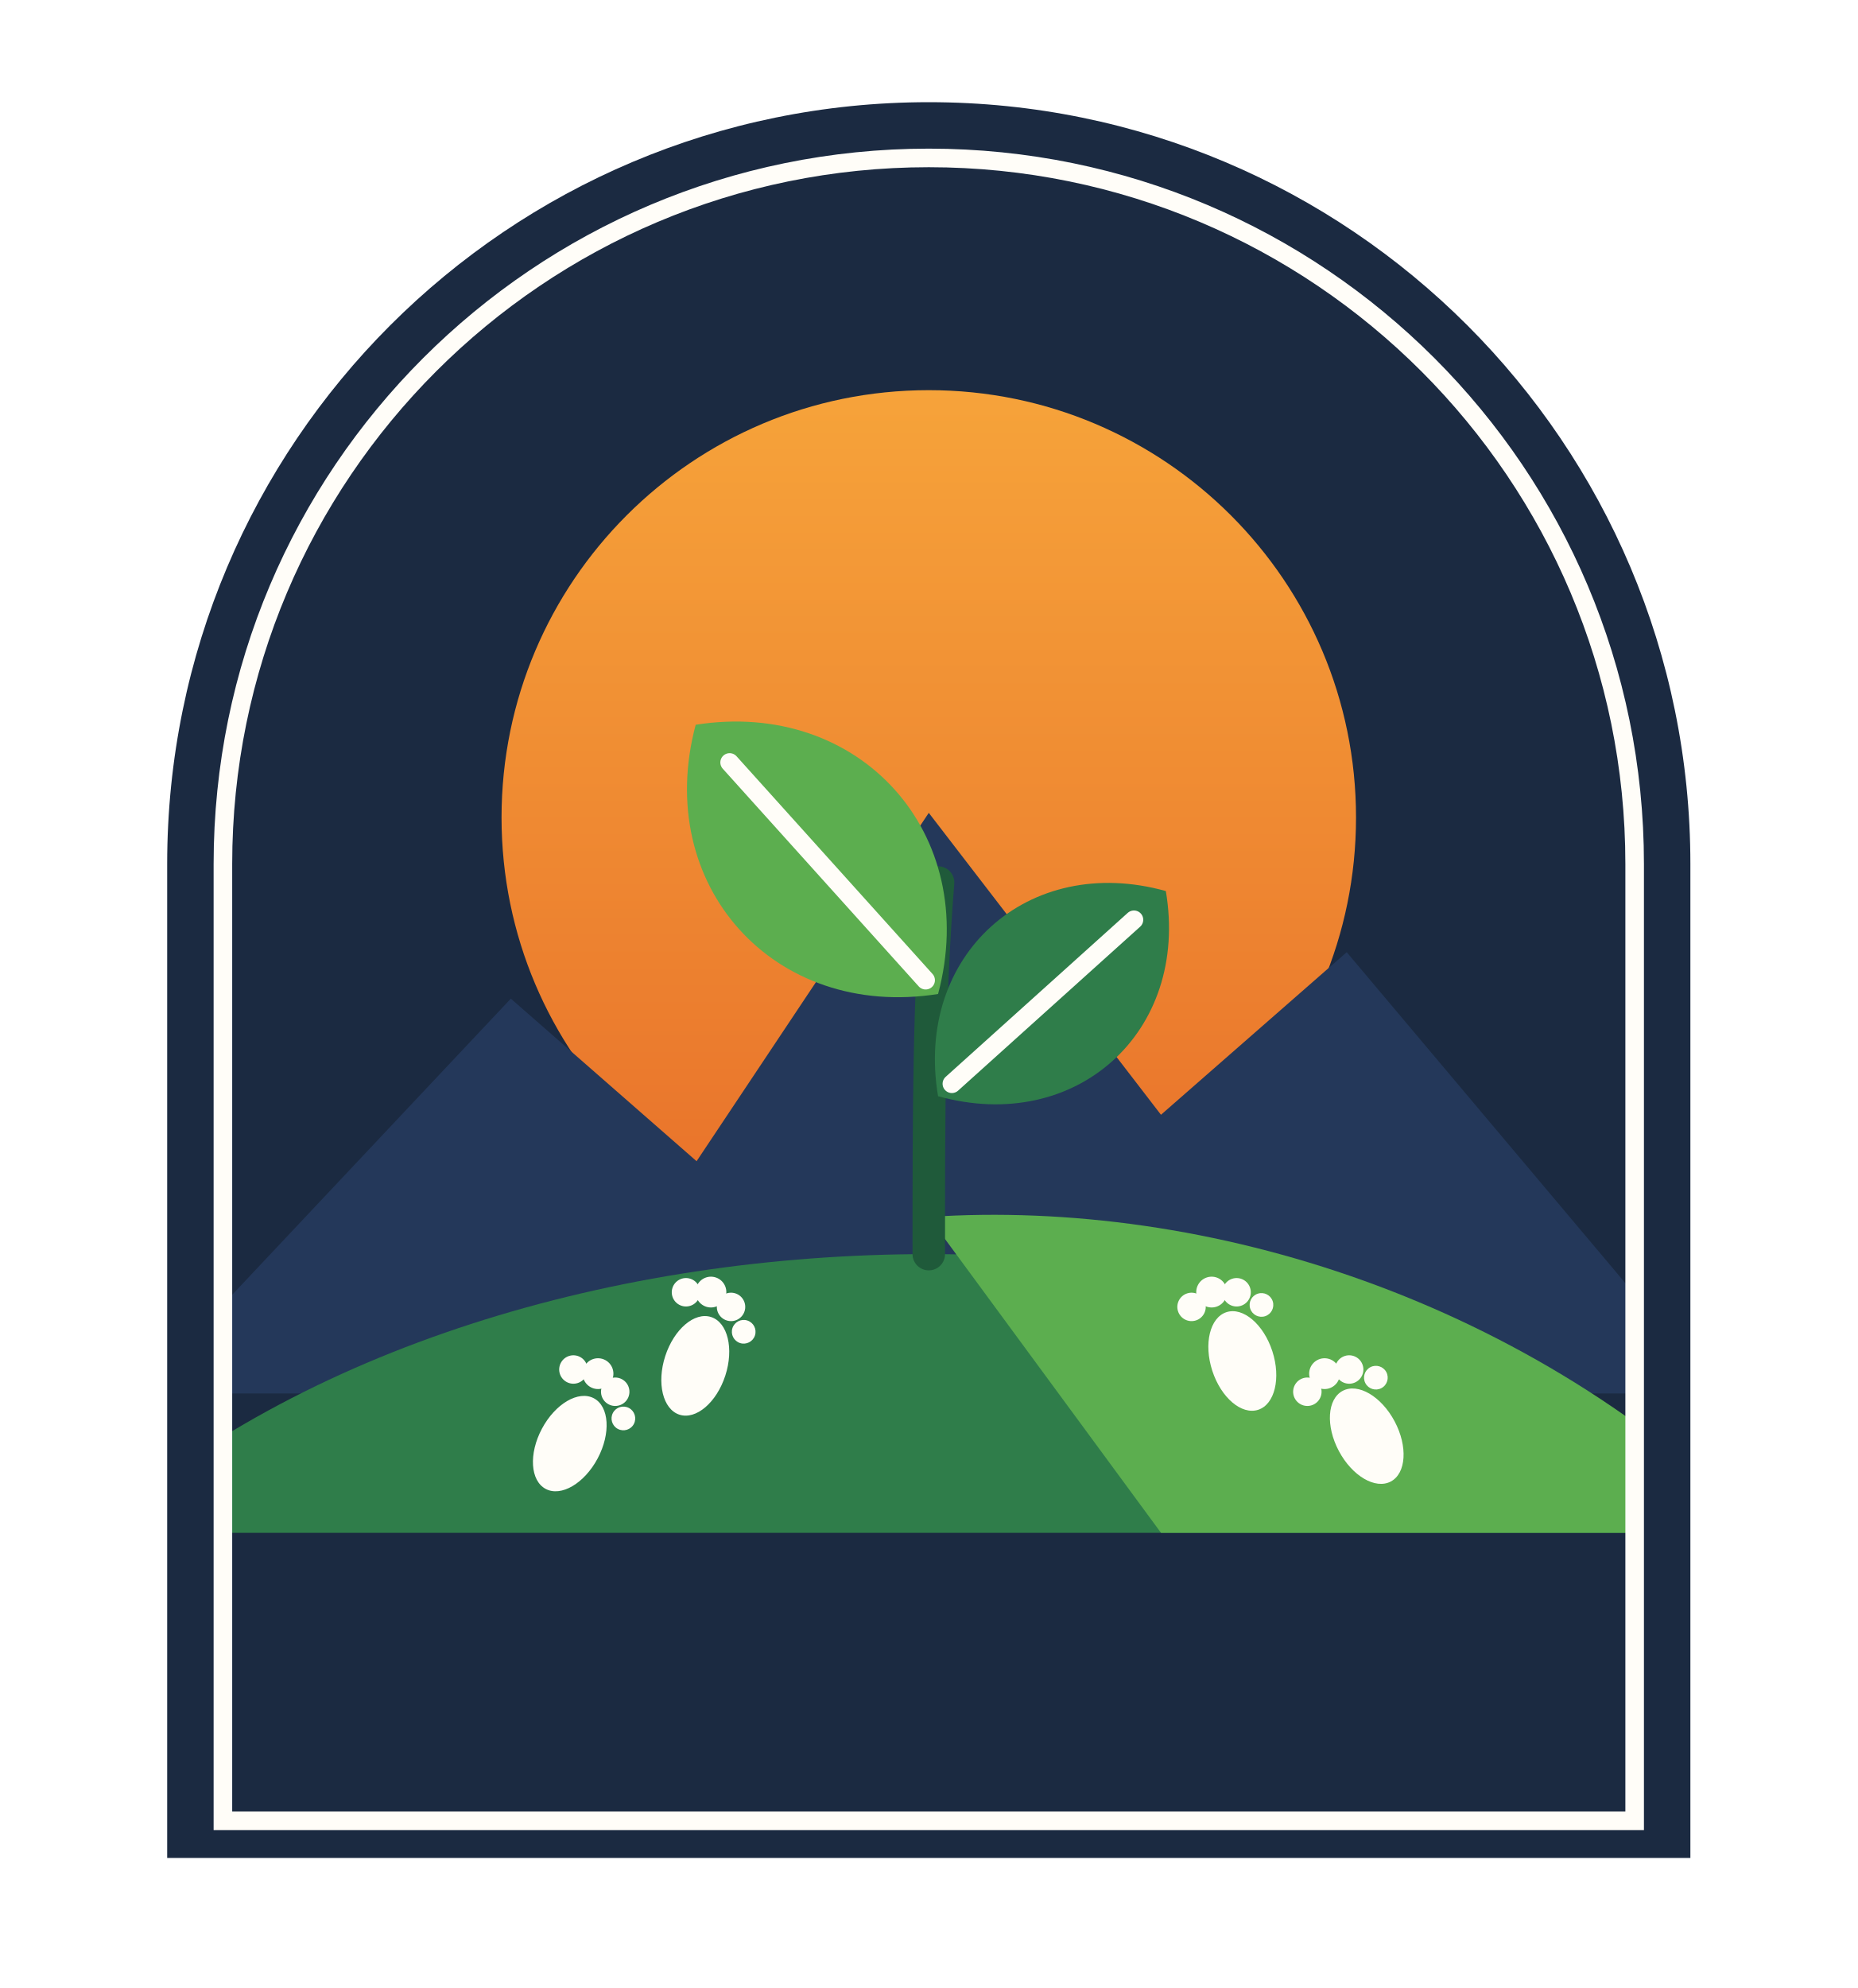
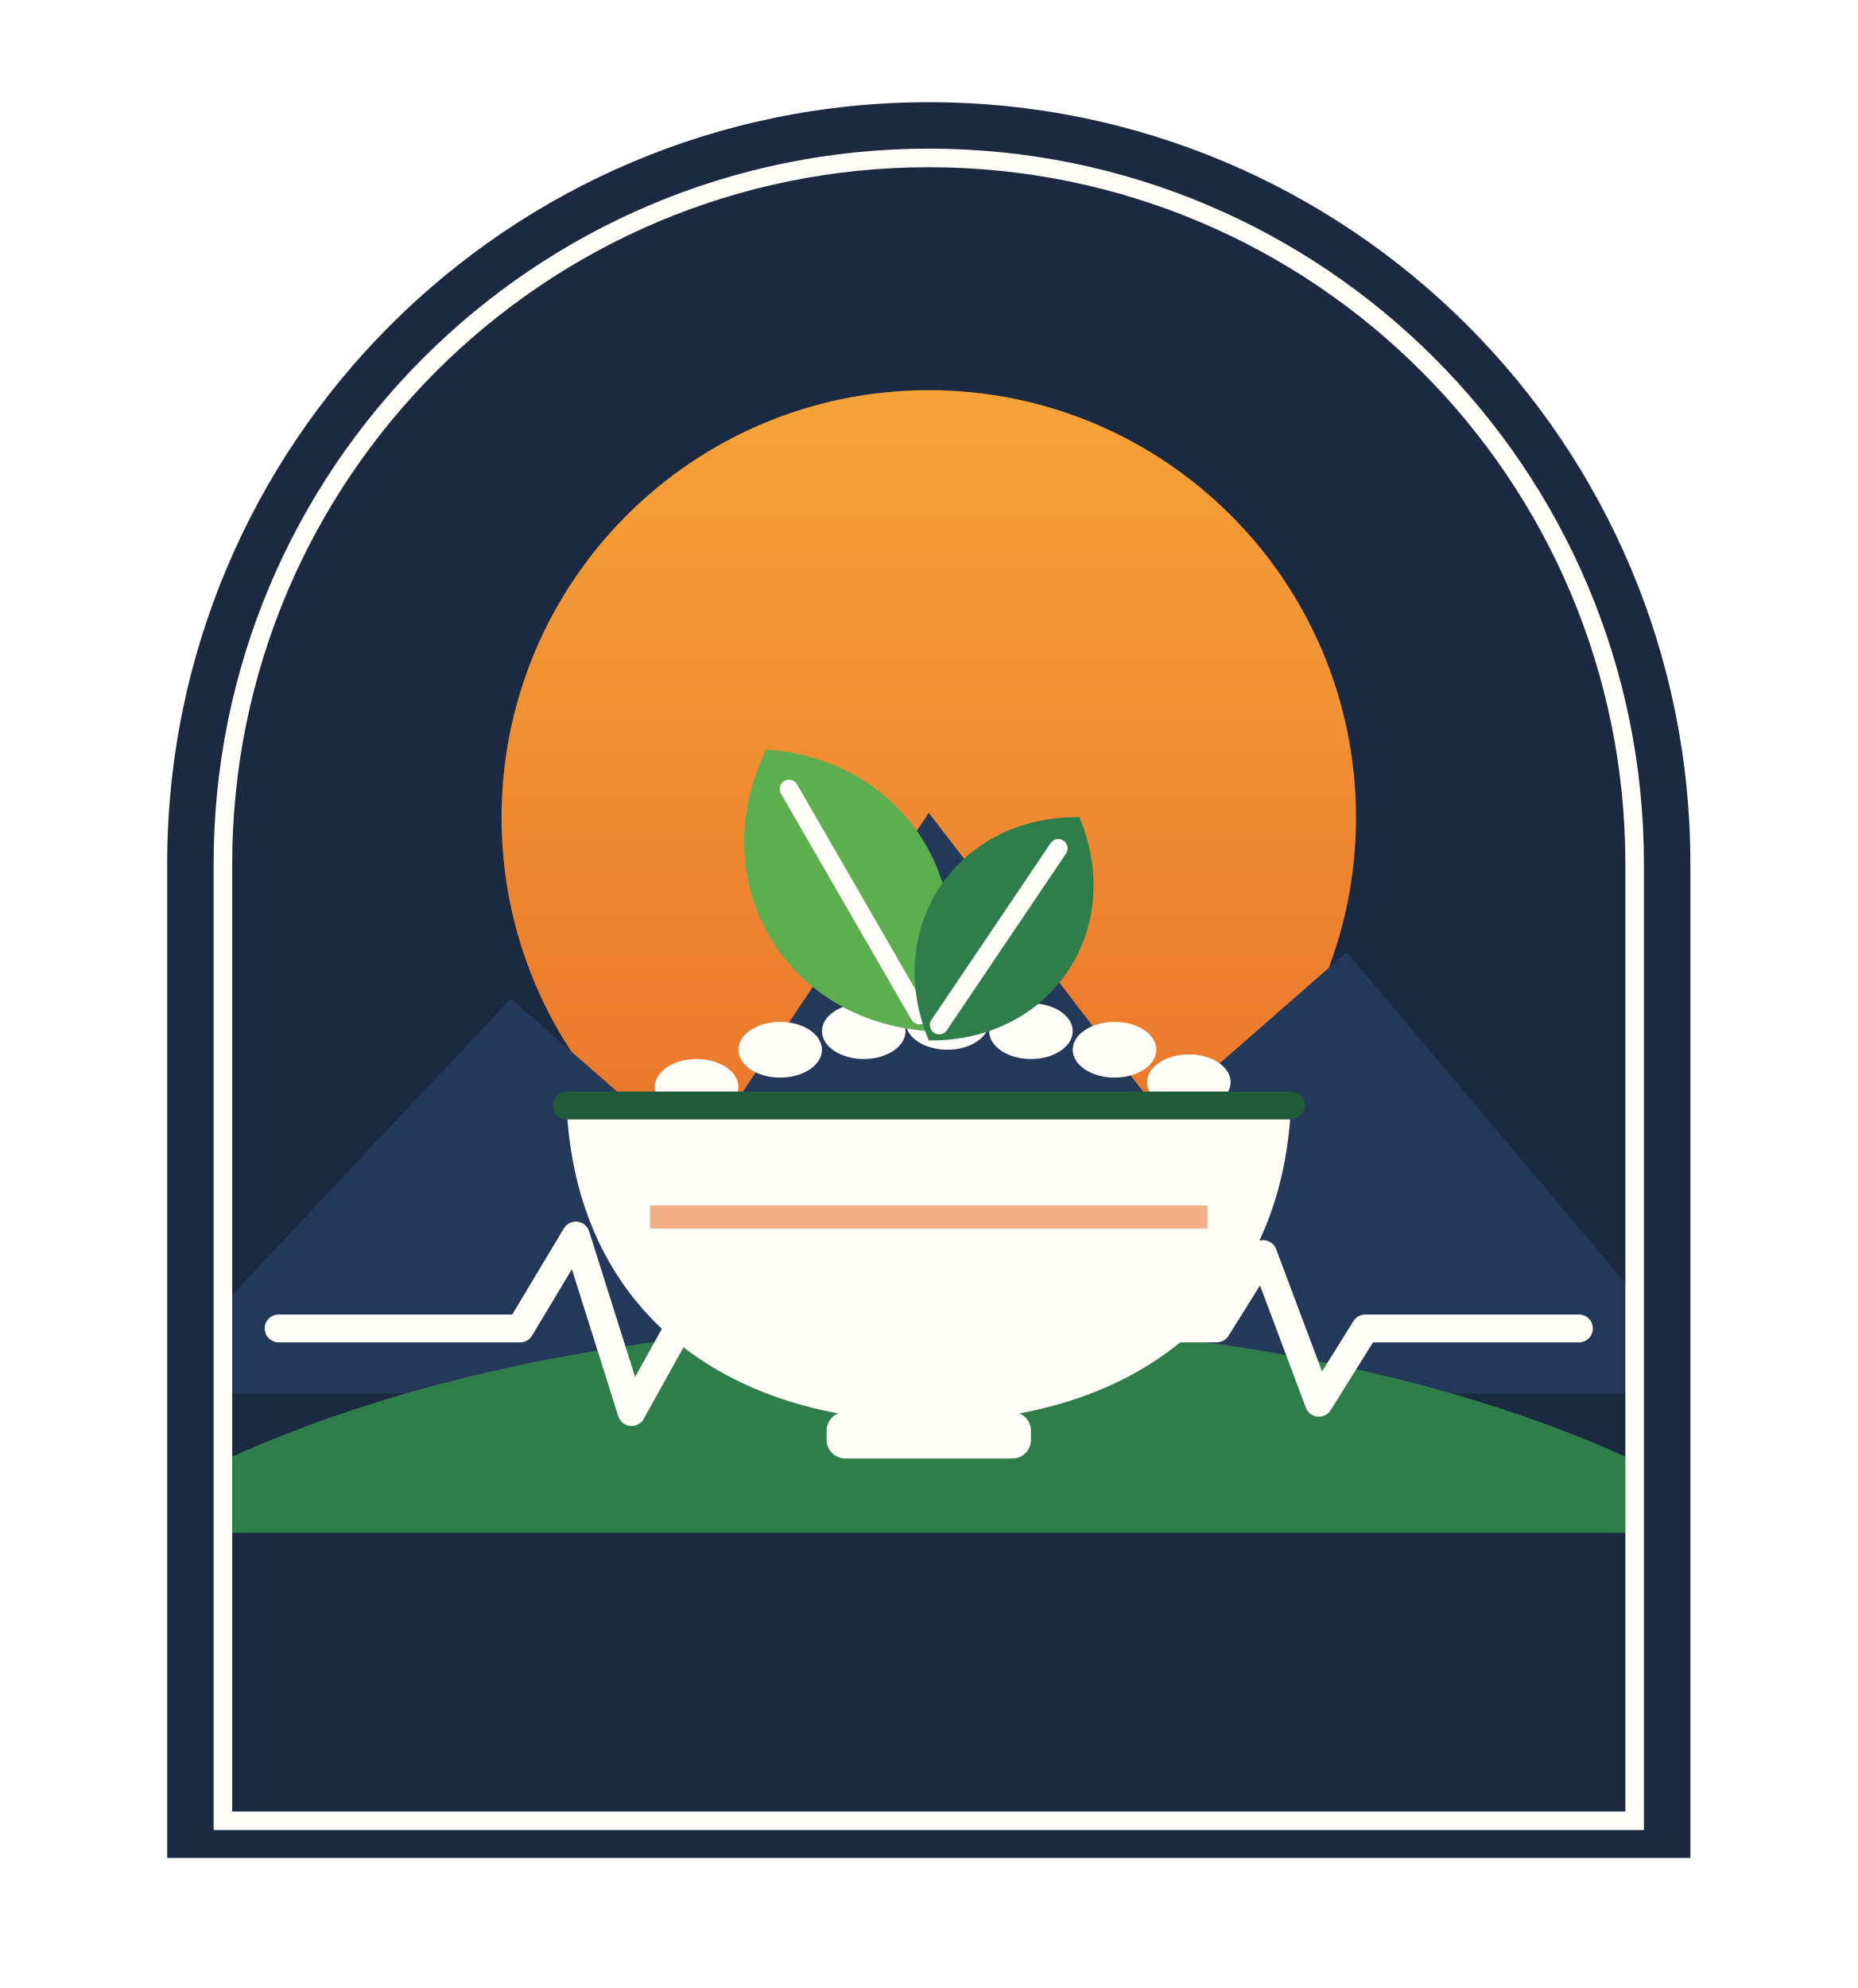
<svg xmlns="http://www.w3.org/2000/svg" viewBox="0 0 400 428">
  <defs>
    <clipPath id="c">
      <path d="M48 392 V186 A152 152 0 0 1 352 186 V392 Z" />
    </clipPath>
    <linearGradient id="sun" x1="0" y1="0" x2="0" y2="1">
      <stop offset="0" stop-color="#f6a33a" />
      <stop offset="1" stop-color="#e8702a" />
    </linearGradient>
  </defs>
  <path d="M36 400 V186 A164 164 0 0 1 364 186 V400 Z" fill="#1b2a41" />
  <g clip-path="url(#c)">
    <rect x="0" y="0" width="400" height="440" fill="#1b2a41" />
    <circle cx="200" cy="176" r="92" fill="url(#sun)" />
    <path d="M30 300 L110 215 L150 250 L200 175 L250 240 L290 205 L370 300Z" fill="#24385a" />
-     <path d="M20 330 C110 250 290 250 380 330Z" fill="#2f7d4a" />
-     <path d="M200 262 C260 258 330 280 380 330 L250 330Z" fill="#5cae4f" />
-     <path d="M200 270 C200 240 200 215 202 190" stroke="#1f5a3a" stroke-width="7" fill="none" stroke-linecap="round" />
-     <g transform="translate(202 214) rotate(-42)">
-       <path d="M0 0 C30 -19.5 30 -58.5 0 -78 C-30 -58.5 -30 -19.5 0 0Z" fill="#5cae4f" />
-       <path d="M0 -4 L0 -67.08" stroke="#fffdf8" stroke-width="4" stroke-linecap="round" fill="none" />
+     <path d="M20 330 C110 270 290 270 380 330Z" fill="#2f7d4a" />
+     <path d="M60 286 H112 L124 266 L136 304 L146 286 H150" stroke="#fffdf8" stroke-width="6" fill="none" stroke-linejoin="round" stroke-linecap="round" />
+     <path d="M250 286 H262 L272 270 L284 302 L294 286 H340" stroke="#fffdf8" stroke-width="6" fill="none" stroke-linejoin="round" stroke-linecap="round" />
+     <ellipse cx="150" cy="234" rx="9" ry="6" fill="#fffdf8" />
+     <ellipse cx="168" cy="226" rx="9" ry="6" fill="#fffdf8" />
+     <ellipse cx="186" cy="222" rx="9" ry="6" fill="#fffdf8" />
+     <ellipse cx="204" cy="220" rx="9" ry="6" fill="#fffdf8" />
+     <ellipse cx="222" cy="222" rx="9" ry="6" fill="#fffdf8" />
+     <ellipse cx="240" cy="226" rx="9" ry="6" fill="#fffdf8" />
+     <ellipse cx="256" cy="233" rx="9" ry="6" fill="#fffdf8" />
+     <path d="M122 238 H278 C276 282 244 306 200 306 C156 306 124 282 122 238Z" fill="#fffdf8" />
+     <path d="M122 238 H278" stroke="#1f5a3a" stroke-width="6" stroke-linecap="round" />
+     <rect x="178" y="304" width="44" height="10" rx="4" fill="#fffdf8" />
+     <path d="M140 262 H260" stroke="#e8702a" stroke-width="5" opacity=".55" />
+     <g transform="translate(200 222) rotate(-30)">
+       <path d="M0 0 C26 -17.5 26 -52.5 0 -70 C-26 -52.5 -26 -17.5 0 0Z" fill="#5cae4f" />
+       <path d="M0 -4 L0 -60.2" stroke="#fffdf8" stroke-width="4" stroke-linecap="round" fill="none" />
    </g>
-     <g transform="translate(202 236) rotate(48)">
-       <path d="M0 0 C26 -16.5 26 -49.5 0 -66 C-26 -49.5 -26 -16.5 0 0Z" fill="#2f7d4a" />
-       <path d="M0 -4 L0 -56.76" stroke="#fffdf8" stroke-width="4" stroke-linecap="round" fill="none" />
-     </g>
-     <g transform="translate(118 316) rotate(28) scale(0.85)">
-       <ellipse cx="2" cy="-8" rx="8" ry="13" fill="#fffdf8" />
-       <circle cx="-6" cy="-25" r="3.6" fill="#fffdf8" />
-       <circle cx="0" cy="-27" r="3.9" fill="#fffdf8" />
-       <circle cx="6" cy="-25" r="3.6" fill="#fffdf8" />
-       <circle cx="11" cy="-20" r="3.0" fill="#fffdf8" />
-     </g>
-     <g transform="translate(146 300) rotate(18) scale(0.85)">
-       <ellipse cx="2" cy="-8" rx="8" ry="13" fill="#fffdf8" />
-       <circle cx="-6" cy="-25" r="3.6" fill="#fffdf8" />
-       <circle cx="0" cy="-27" r="3.9" fill="#fffdf8" />
-       <circle cx="6" cy="-25" r="3.6" fill="#fffdf8" />
-       <circle cx="11" cy="-20" r="3.0" fill="#fffdf8" />
-     </g>
-     <g transform="translate(268 300) rotate(-18) scale(0.85)">
-       <ellipse cx="2" cy="-8" rx="8" ry="13" fill="#fffdf8" />
-       <circle cx="-6" cy="-25" r="3.6" fill="#fffdf8" />
-       <circle cx="0" cy="-27" r="3.9" fill="#fffdf8" />
-       <circle cx="6" cy="-25" r="3.6" fill="#fffdf8" />
-       <circle cx="11" cy="-20" r="3.0" fill="#fffdf8" />
-     </g>
-     <g transform="translate(296 316) rotate(-28) scale(0.85)">
-       <ellipse cx="2" cy="-8" rx="8" ry="13" fill="#fffdf8" />
-       <circle cx="-6" cy="-25" r="3.6" fill="#fffdf8" />
-       <circle cx="0" cy="-27" r="3.9" fill="#fffdf8" />
-       <circle cx="6" cy="-25" r="3.6" fill="#fffdf8" />
-       <circle cx="11" cy="-20" r="3.0" fill="#fffdf8" />
+     <g transform="translate(200 224) rotate(34)">
+       <path d="M0 0 C22 -14.5 22 -43.5 0 -58 C-22 -43.5 -22 -14.5 0 0Z" fill="#2f7d4a" />
+       <path d="M0 -4 L0 -49.88" stroke="#fffdf8" stroke-width="4" stroke-linecap="round" fill="none" />
    </g>
  </g>
  <path d="M48 392 V186 A152 152 0 0 1 352 186 V392 Z" fill="none" stroke="#fffdf8" stroke-width="4" />
</svg>
